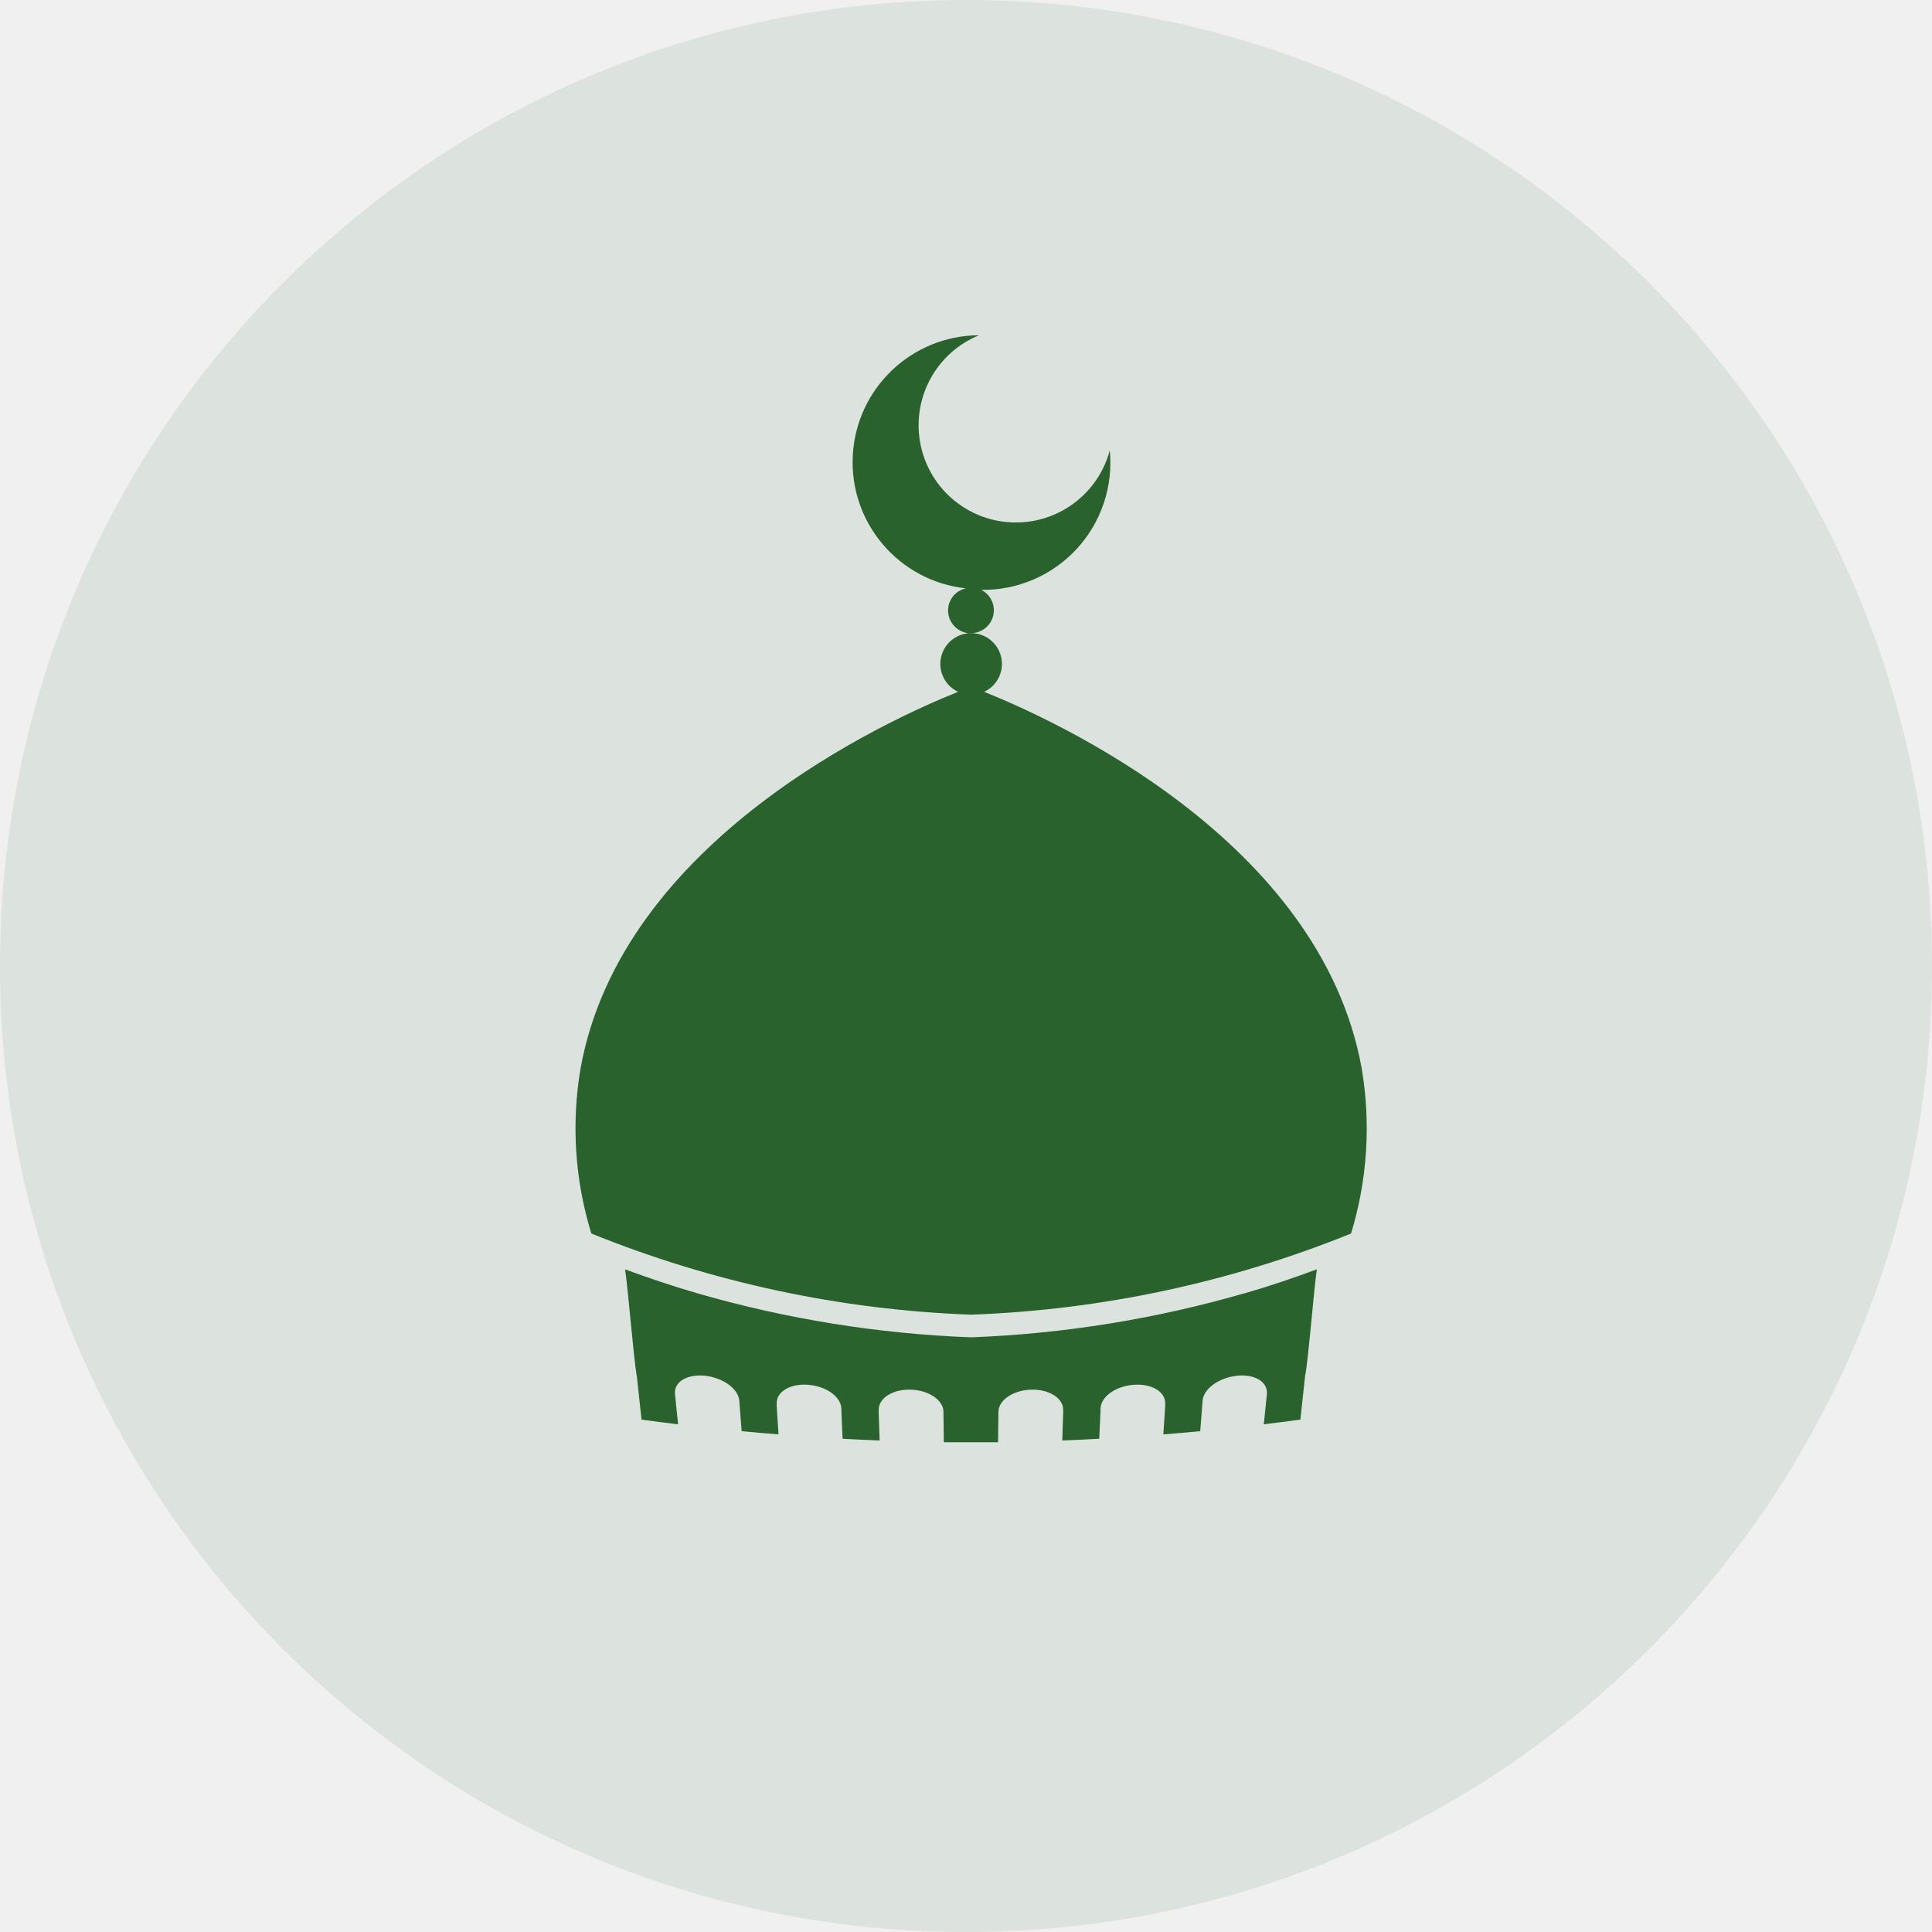
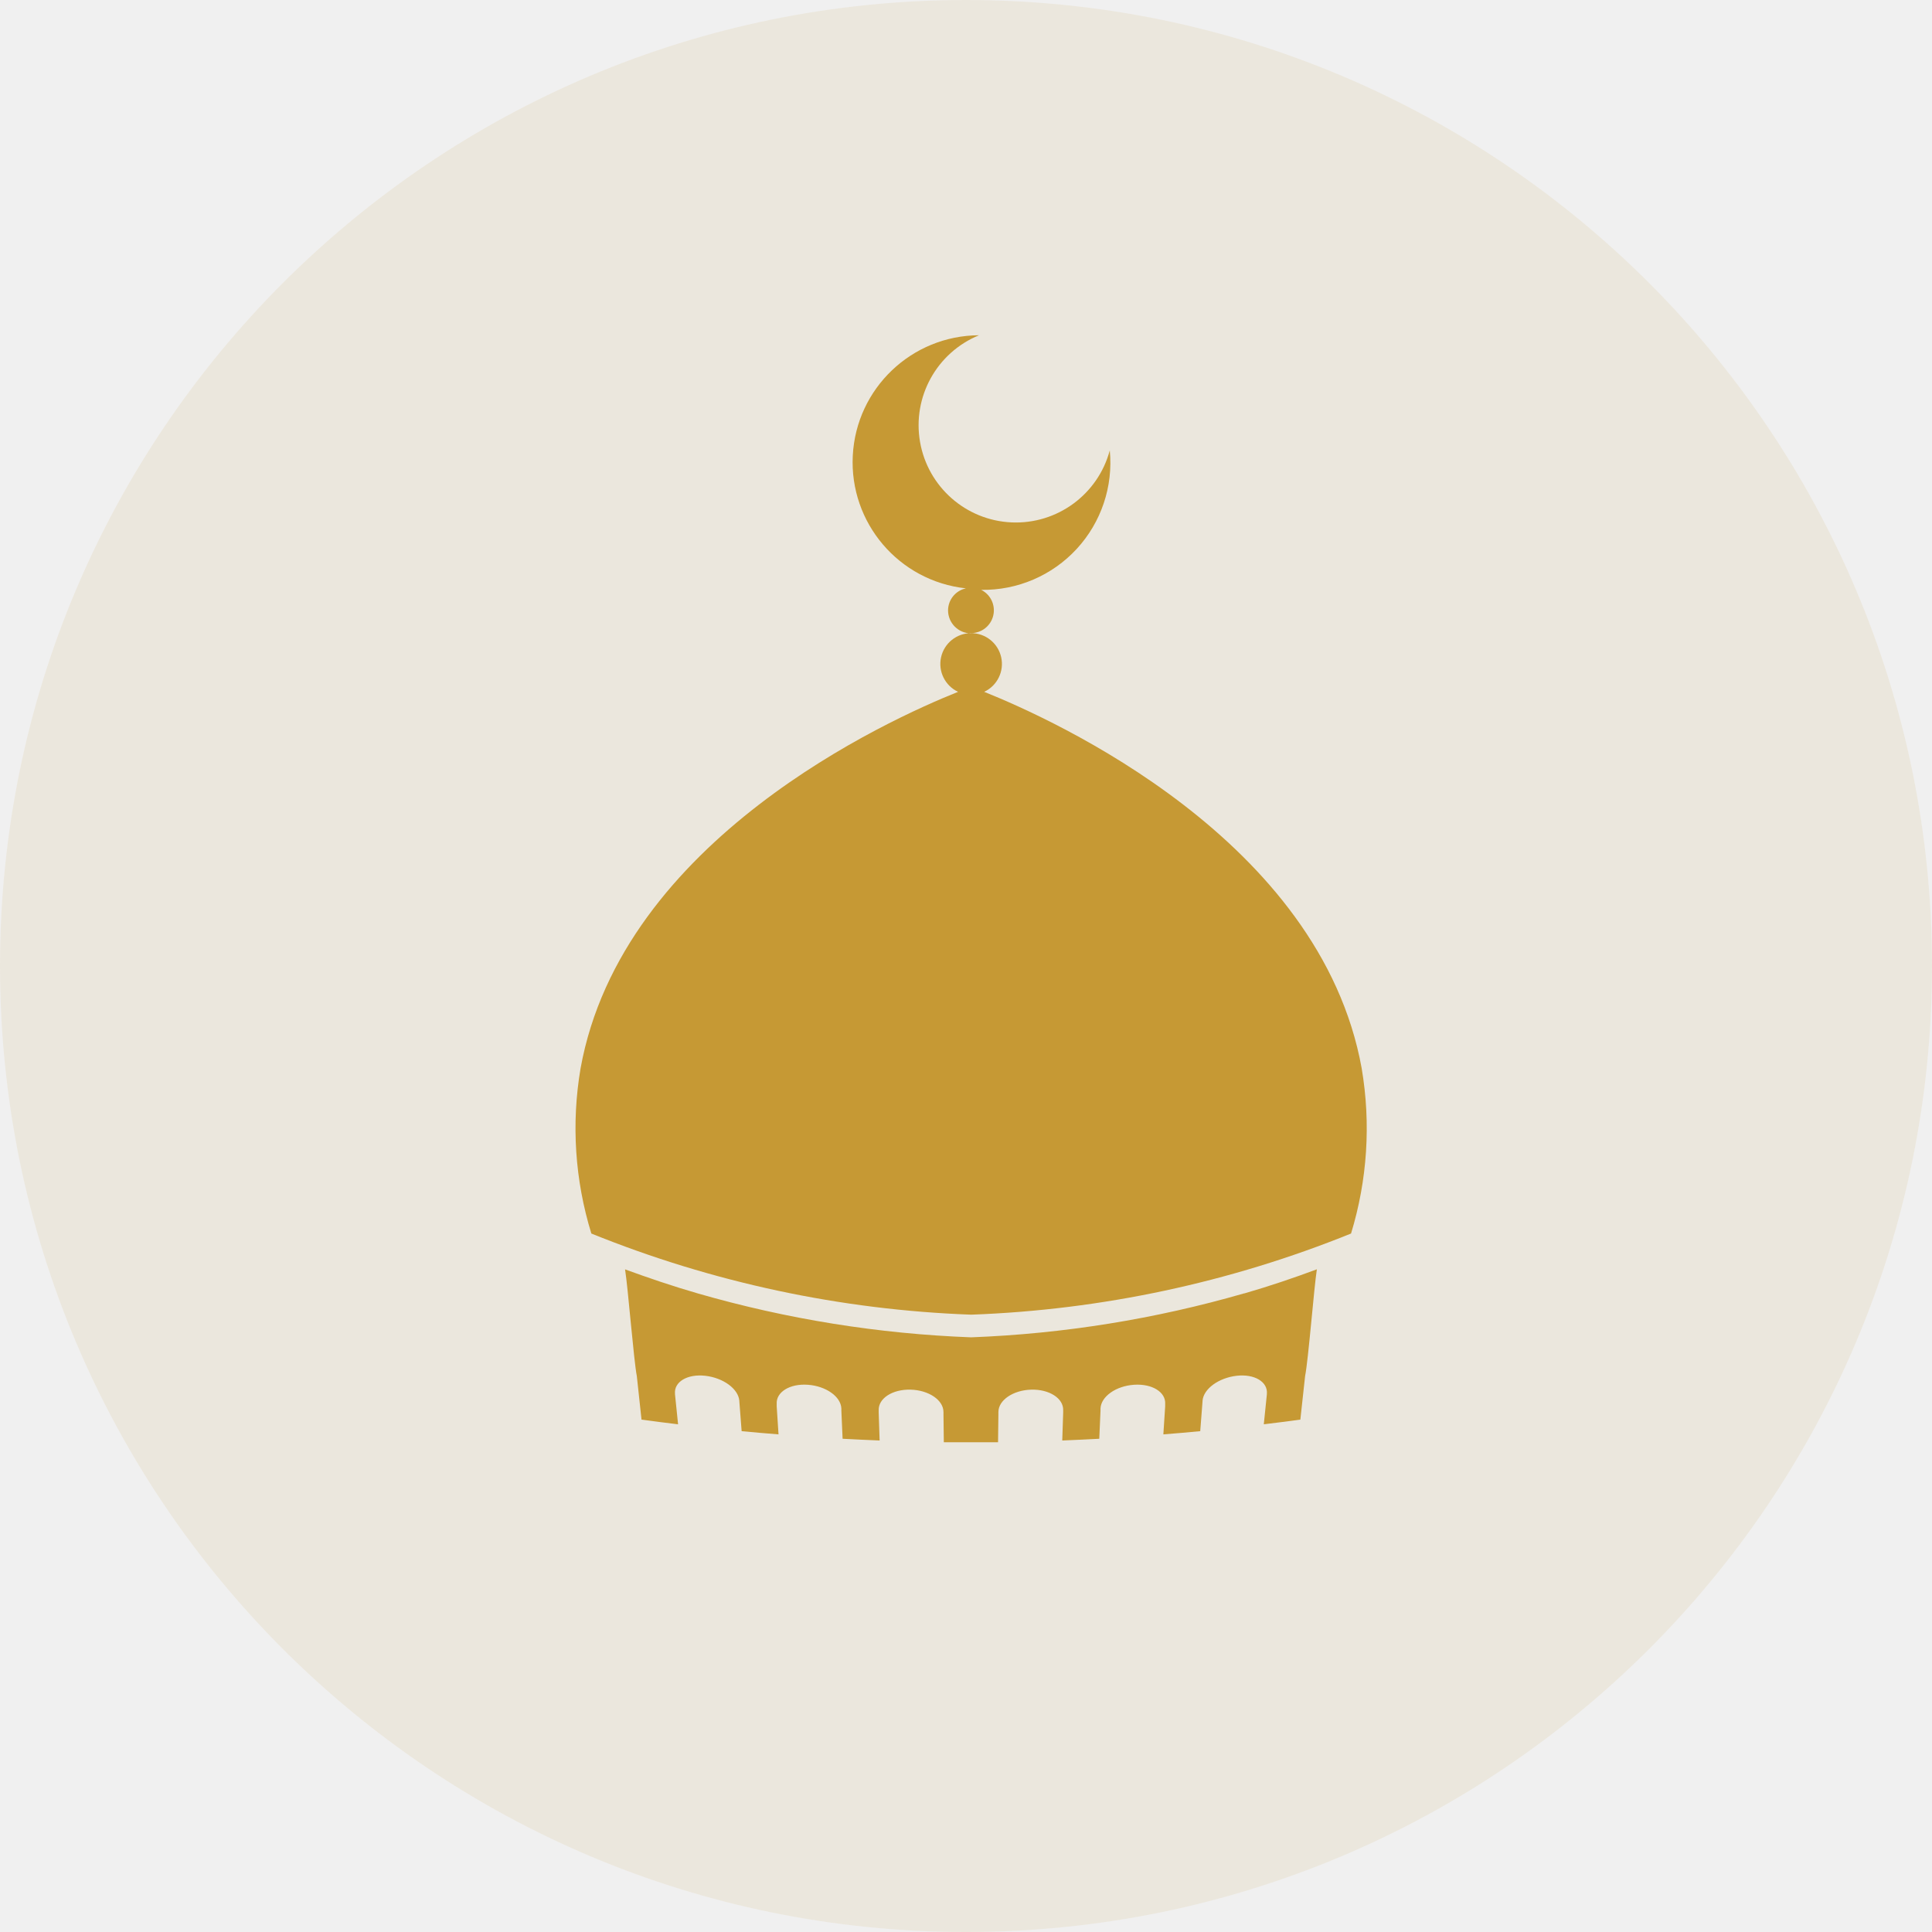
<svg xmlns="http://www.w3.org/2000/svg" width="100" height="100" viewBox="0 0 100 100">
  <g id="Holy" transform="translate(-1400 -605)">
-     <circle id="Ellipse_3" data-name="Ellipse 3" cx="50" cy="50" r="50" transform="translate(1400 605)" fill="#2a622e" opacity="0.1" />
-     <path id="path1312" d="M216.385,82.481,181.93,81.3Z" transform="translate(1251.109 585.737)" fill="#fff" />
-     <path id="_2303252_architect_dome_masjid_mosque_ramadhan_icon" data-name="2303252_architect_dome_masjid_mosque_ramadhan_icon" d="M139.27,79.517a1.194,1.194,0,0,1-1.194-1.194A1.172,1.172,0,0,1,139,77.186a6.569,6.569,0,0,1,.679-13.1,5.033,5.033,0,1,0,6.768,5.958,6.582,6.582,0,0,1-6.656,7.22,1.181,1.181,0,0,1-.524,2.239Zm20.216,22.514c-2.139-11.841-15.957-18.051-19.54-19.489a1.594,1.594,0,1,0-1.351,0c-3.583,1.436-17.4,7.648-19.54,19.489a18.487,18.487,0,0,0,.558,8.549,58.011,58.011,0,0,0,19.661,4.2h0a58.01,58.01,0,0,0,19.661-4.2,18.606,18.606,0,0,0,.551-8.547Zm-6.078,11.645a59.063,59.063,0,0,1-14.138,2.277h0a59.063,59.063,0,0,1-14.135-2.269c-1.333-.385-2.577-.811-3.777-1.248.149.914.448,4.7.609,5.524l.243,2.253.942.124.95.118L123.953,119l-.01-.1v-.016c-.063-.626.637-1.045,1.565-.941s1.718.675,1.765,1.3v.016l.007.1.112,1.451.954.087.955.079q-.048-.724-.094-1.45v-.118c-.042-.623.678-1.066,1.611-1s1.709.606,1.736,1.229v.118q.033.724.064,1.448l.958.048.958.042-.048-1.447v-.116c-.021-.623.718-1.094,1.653-1.069s1.7.539,1.7,1.16v.118q.009.723.018,1.445h2.807l.018-1.445v-.118c0-.621.769-1.135,1.7-1.16s1.674.448,1.653,1.069v.116l-.048,1.447.958-.042.958-.048q.033-.724.064-1.448v-.118c.027-.623.8-1.166,1.736-1.229s1.653.381,1.611,1v.118q-.048.724-.094,1.45l.955-.079.954-.087.112-1.451a.466.466,0,0,1,.007-.1v-.016c.046-.624.838-1.194,1.765-1.3s1.626.317,1.565.941v.016l-.01.1-.149,1.454.95-.118.942-.124q.122-1.127.246-2.256c.167-.82.463-4.606.609-5.524-1.182.44-2.432.866-3.765,1.251Z" transform="translate(1310.995 558.267)" fill="#2a622e" />
+     <circle id="Ellipse_3" data-name="Ellipse 3" cx="50" cy="50" r="50" transform="translate(1400 605)" fill="#c69934" opacity="0.1" />
+     <path id="path1312" d="M216.385,82.481,181.93,81.3Z" transform="translate(1251.109 585.737)" fill="#c69934" />
+     <path id="_2303252_architect_dome_masjid_mosque_ramadhan_icon" data-name="2303252_architect_dome_masjid_mosque_ramadhan_icon" d="M139.27,79.517a1.194,1.194,0,0,1-1.194-1.194A1.172,1.172,0,0,1,139,77.186a6.569,6.569,0,0,1,.679-13.1,5.033,5.033,0,1,0,6.768,5.958,6.582,6.582,0,0,1-6.656,7.22,1.181,1.181,0,0,1-.524,2.239Zm20.216,22.514c-2.139-11.841-15.957-18.051-19.54-19.489a1.594,1.594,0,1,0-1.351,0c-3.583,1.436-17.4,7.648-19.54,19.489a18.487,18.487,0,0,0,.558,8.549,58.011,58.011,0,0,0,19.661,4.2h0a58.01,58.01,0,0,0,19.661-4.2,18.606,18.606,0,0,0,.551-8.547Zm-6.078,11.645a59.063,59.063,0,0,1-14.138,2.277h0a59.063,59.063,0,0,1-14.135-2.269c-1.333-.385-2.577-.811-3.777-1.248.149.914.448,4.7.609,5.524l.243,2.253.942.124.95.118L123.953,119l-.01-.1v-.016c-.063-.626.637-1.045,1.565-.941s1.718.675,1.765,1.3v.016l.007.1.112,1.451.954.087.955.079q-.048-.724-.094-1.45v-.118c-.042-.623.678-1.066,1.611-1s1.709.606,1.736,1.229v.118q.033.724.064,1.448l.958.048.958.042-.048-1.447v-.116c-.021-.623.718-1.094,1.653-1.069s1.7.539,1.7,1.16v.118l.018,1.445h2.807l.018-1.445v-.118c0-.621.769-1.135,1.7-1.16s1.674.448,1.653,1.069v.116l-.048,1.447.958-.042.958-.048q.033-.724.064-1.448v-.118c.027-.623.8-1.166,1.736-1.229s1.653.381,1.611,1v.118q-.048.724-.094,1.45l.955-.079.954-.087.112-1.451a.466.466,0,0,1,.007-.1v-.016c.046-.624.838-1.194,1.765-1.3s1.626.317,1.565.941v.016l-.01.1-.149,1.454.95-.118.942-.124q.122-1.127.246-2.256c.167-.82.463-4.606.609-5.524-1.182.44-2.432.866-3.765,1.251Z" transform="translate(1310.995 558.267)" fill="#c69934" />
  </g>
</svg>
